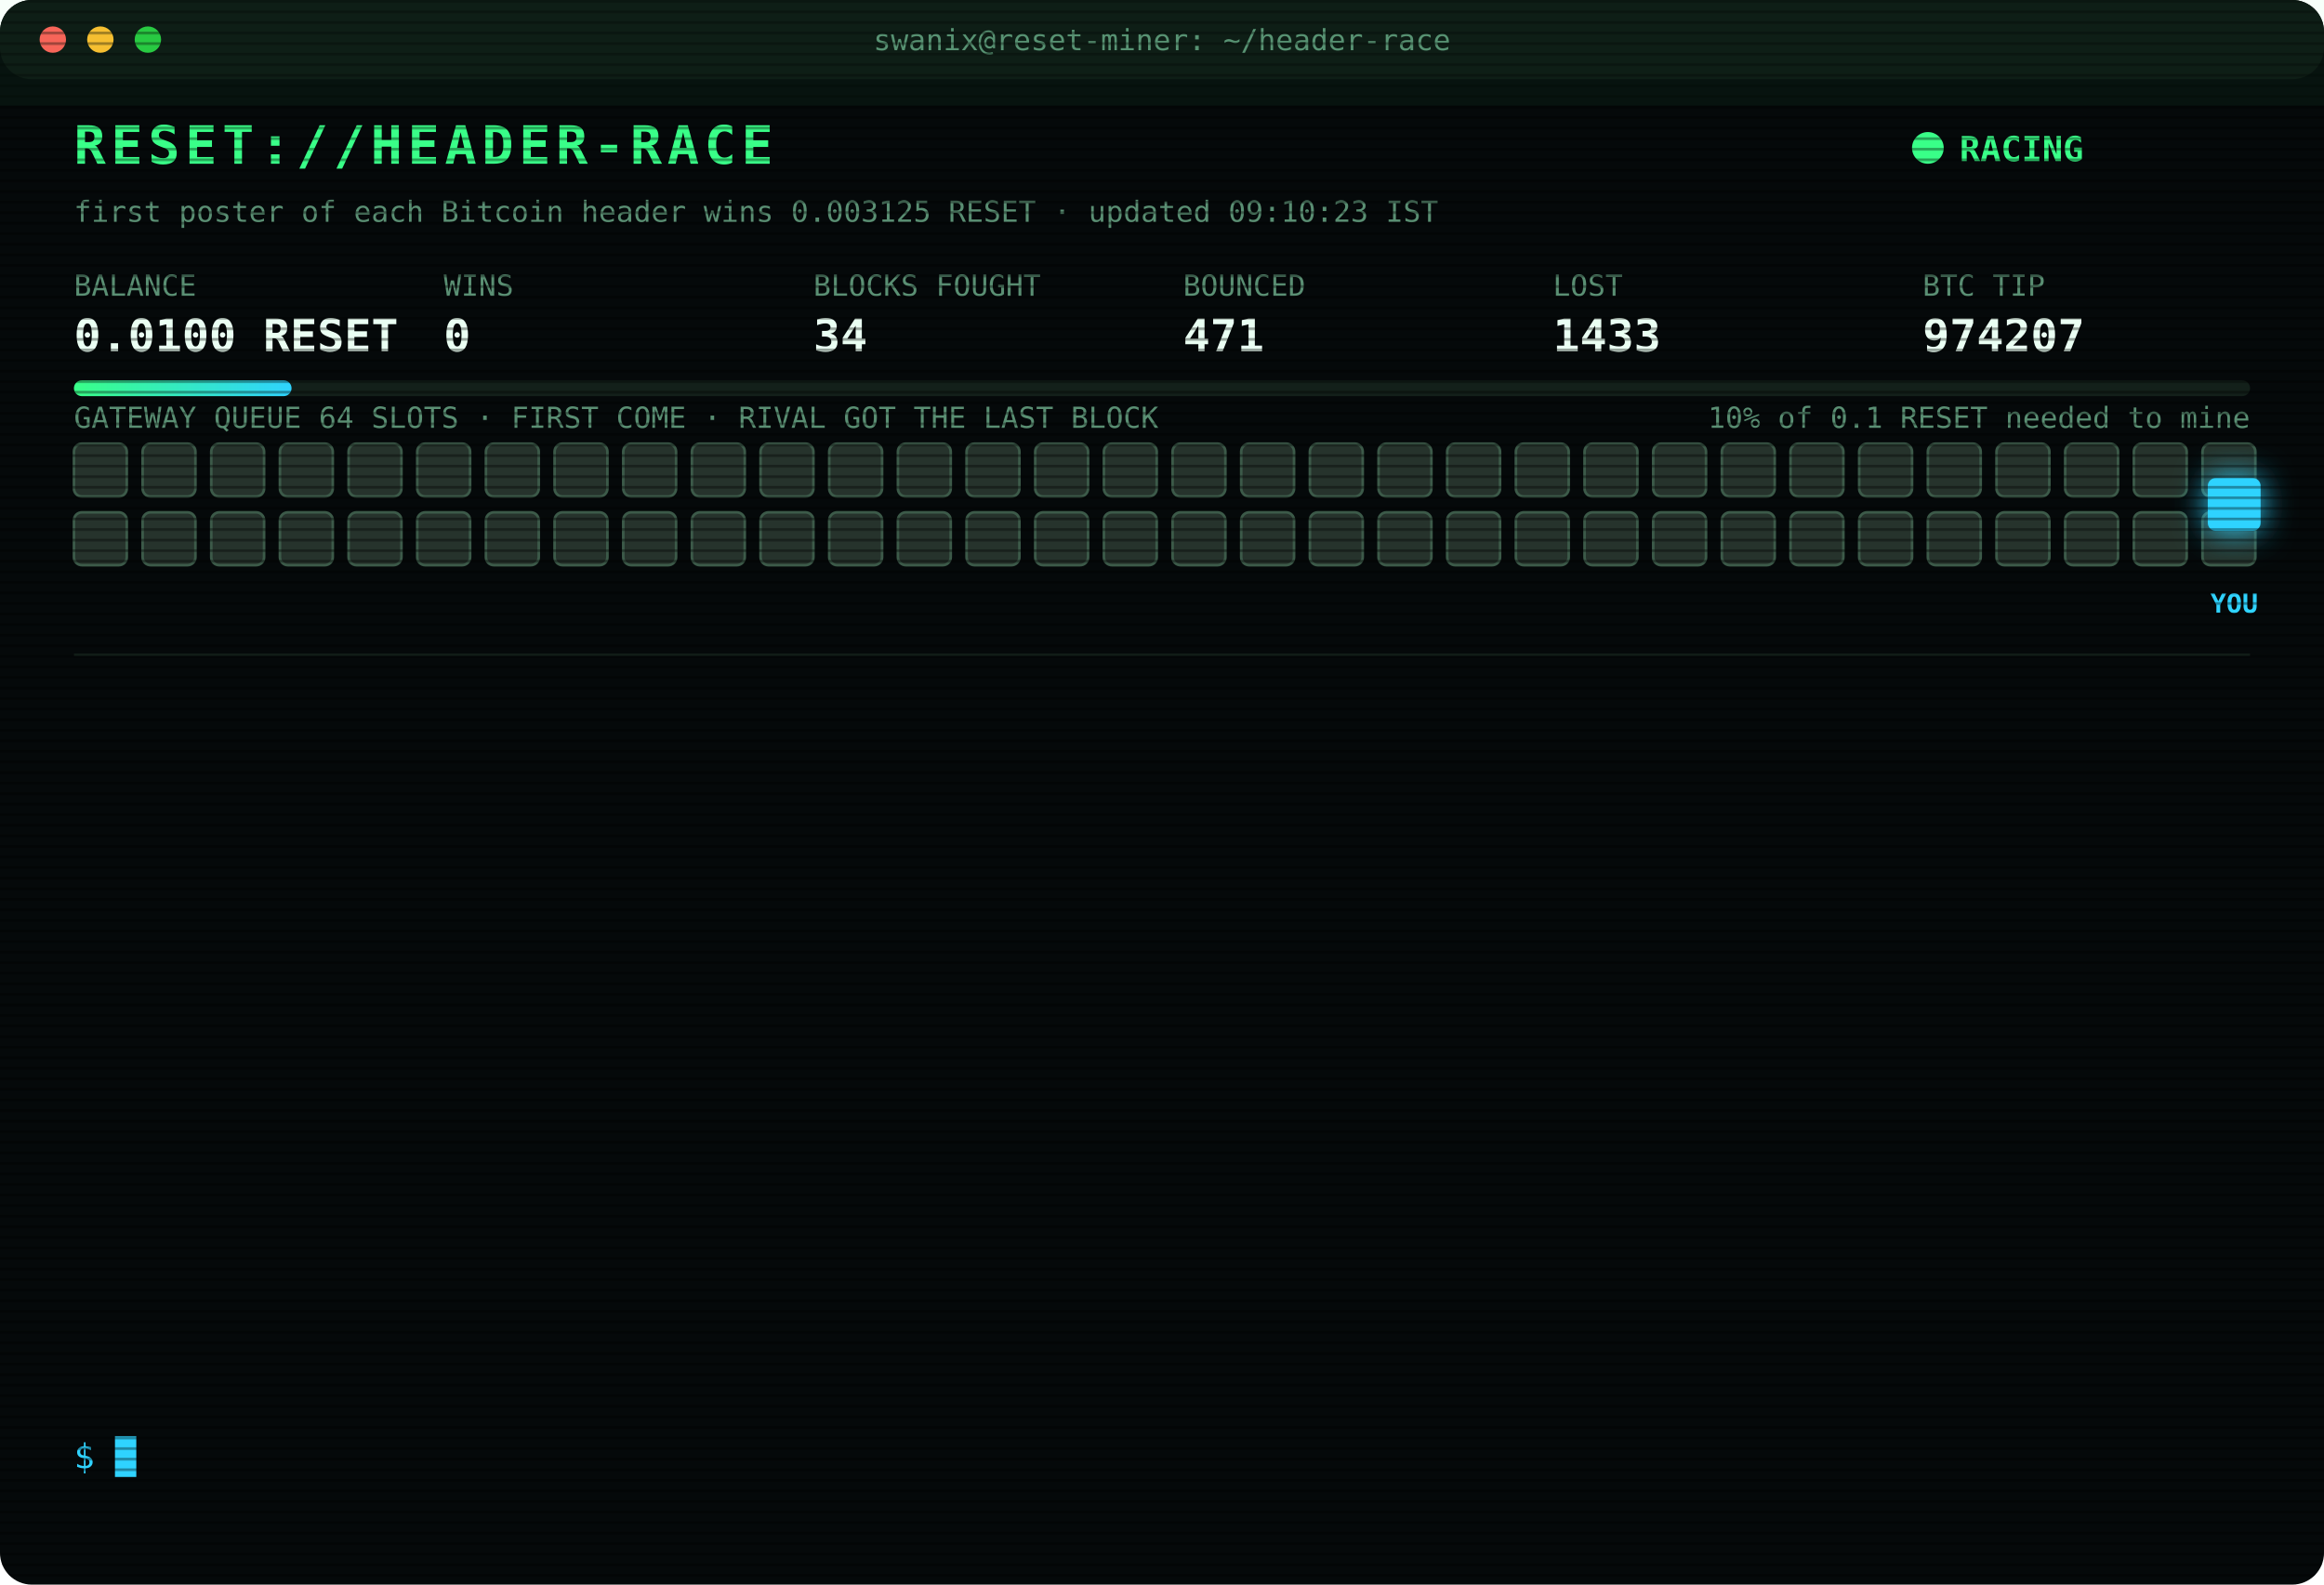
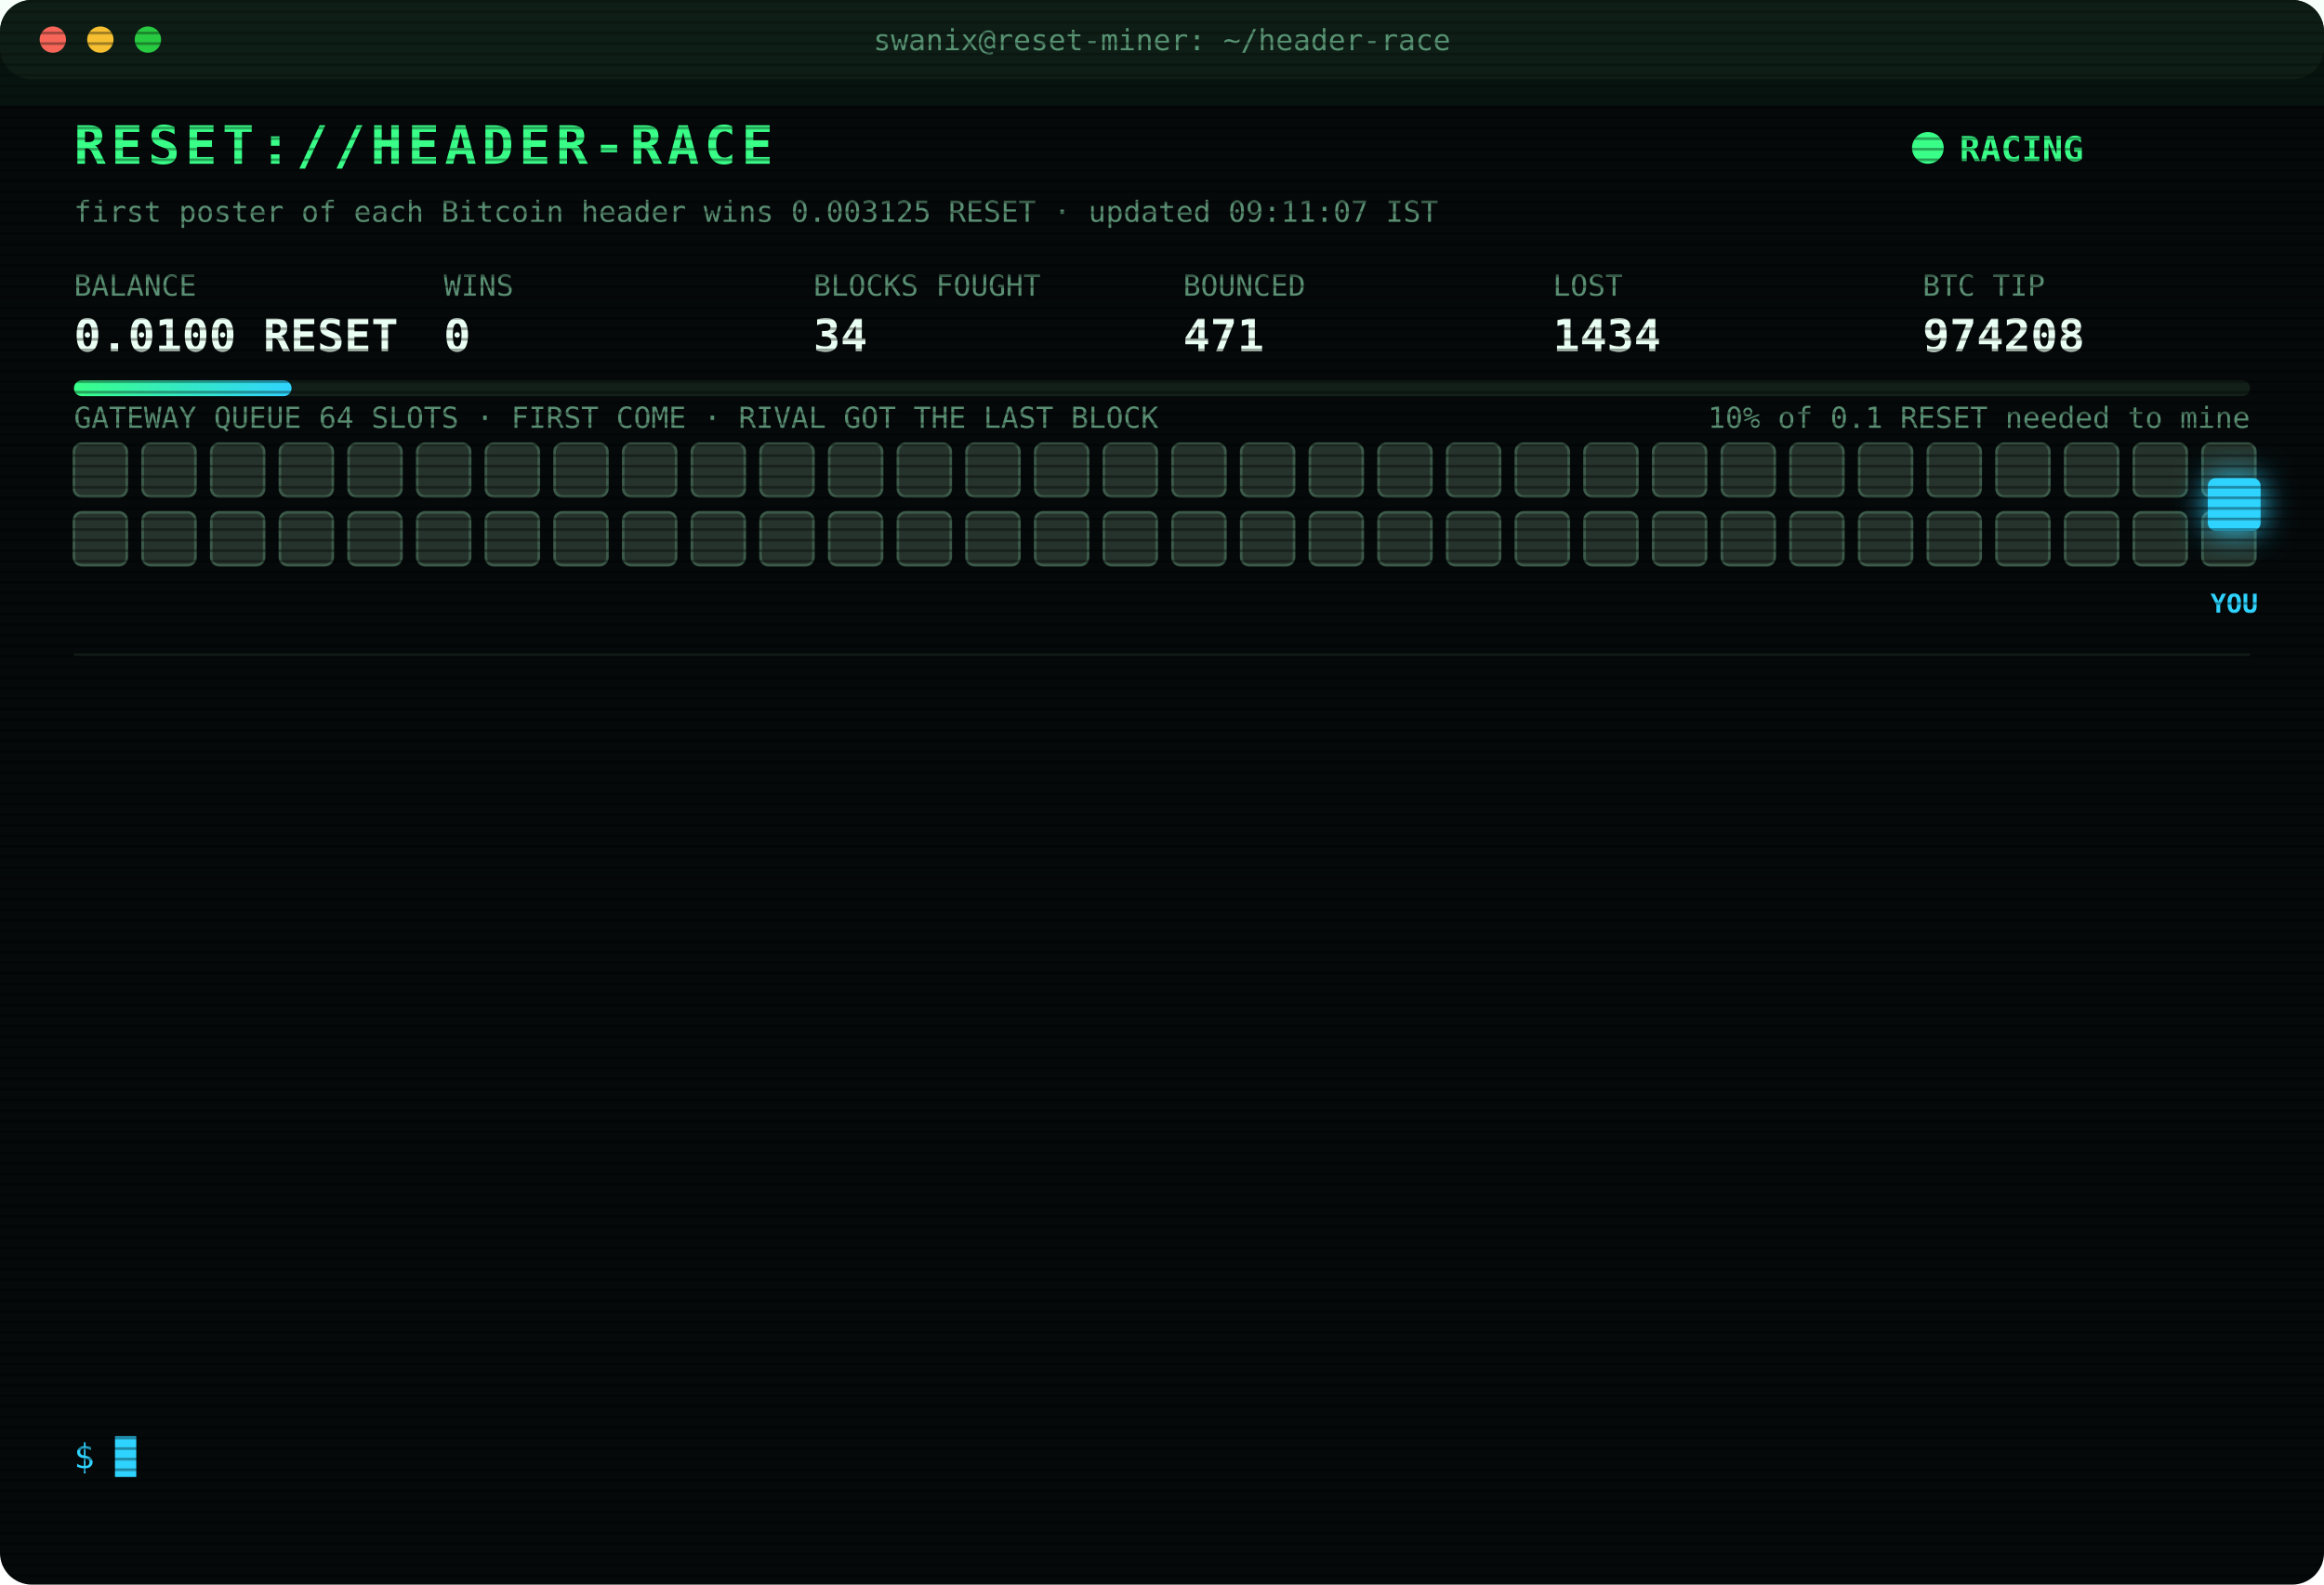
<svg xmlns="http://www.w3.org/2000/svg" width="880" height="600" viewBox="0 0 880 600" font-family="ui-monospace,SFMono-Regular,Menlo,Consolas,monospace">
  <style>
text{font-size:13px;fill:#7CFFB2}
.title{font-size:20px;font-weight:700;fill:#39FF88;letter-spacing:2px;animation:glitch 3s infinite steps(1)}
.sub{fill:#2fd3ff}.k{fill:#5a8f73;font-size:11px}.v{font-size:17px;font-weight:700;fill:#eafff3}
.ts{fill:#3f6b56}.boot{fill:#2fd3ff}.dim{fill:#5a8f73}.bad{fill:#ff4d6d}.warn{fill:#ffd23f}.mag{fill:#ff5cf0}.win{fill:#39FF88;font-weight:700}
.tag{font-size:10px;fill:#2fd3ff;font-weight:700}
.rival{fill:#26332c;stroke:#3c5a49;animation:jam 1.2s infinite alternate}
.idle{fill:#141c18;stroke:#22302a;animation:breathe 4s infinite}
.me{fill:#2fd3ff;filter:drop-shadow(0 0 6px #2fd3ff)}
.hover{animation:nudge 1.1s infinite ease-in-out}.bounce{animation:kick 1.4s infinite}
.ln{opacity:0;animation:in .4s forwards}
.cur{animation:blink 1s infinite steps(1)}
.scan{animation:scan 6s infinite linear}
.led{animation:blink 1.4s infinite}
@keyframes in{from{opacity:0;transform:translateX(-6px)}to{opacity:1;transform:none}}
@keyframes blink{50%{opacity:0}}
@keyframes jam{to{fill:#33463b}}
@keyframes breathe{50%{opacity:.4}}
@keyframes nudge{50%{transform:translateX(-10px)}}
@keyframes kick{0%,100%{transform:none}30%{transform:translateX(-14px)}55%{transform:translateX(10px) translateY(-6px)}}
@keyframes glitch{0%,92%{transform:none}93%{transform:translateX(2px);fill:#ff4d6d}95%{transform:translateX(-2px);fill:#2fd3ff}97%{transform:none}}
@keyframes scan{from{transform:translateY(-40px)}to{transform:translateY(600px)}}
</style>
  <defs>
    <pattern id="sl" width="4" height="4" patternUnits="userSpaceOnUse">
      <rect width="4" height="1" fill="#000" opacity=".35" />
    </pattern>
    <linearGradient id="bar">
      <stop offset="0" stop-color="#39FF88" />
      <stop offset="1" stop-color="#2fd3ff" />
    </linearGradient>
  </defs>
  <rect width="880" height="600" rx="12" fill="#05090a" />
  <rect width="880" height="30" rx="12" fill="#0d1512" />
  <circle cx="20" cy="15" r="5" fill="#ff5f57" />
  <circle cx="38" cy="15" r="5" fill="#febc2e" />
  <circle cx="56" cy="15" r="5" fill="#28c840" />
  <text x="440" y="19" text-anchor="middle" class="k">swanix@reset-miner: ~/header-race</text>
  <text x="28" y="62" class="title">RESET://HEADER-RACE</text>
  <circle class="led" cx="730" cy="56" r="6" fill="#39FF88" />
  <text x="742" y="61" class="win">RACING</text>
-   <text x="28" y="84" class="k">first poster of each Bitcoin header wins 0.003125 RESET · updated 09:10:23 IST</text>
+   <text x="28" y="84" class="k">first poster of each Bitcoin header wins 0.003125 RESET · updated 09:11:07 IST</text>
  <text x="28" y="112" class="k">BALANCE</text>
  <text x="28" y="133" class="v">0.0100 RESET</text>
  <text x="168" y="112" class="k">WINS</text>
  <text x="168" y="133" class="v">0</text>
  <text x="308" y="112" class="k">BLOCKS FOUGHT</text>
  <text x="308" y="133" class="v">34</text>
  <text x="448" y="112" class="k">BOUNCED</text>
  <text x="448" y="133" class="v">471</text>
  <text x="588" y="112" class="k">LOST</text>
-   <text x="588" y="133" class="v">1433</text>
+   <text x="588" y="133" class="v">1434</text>
  <text x="728" y="112" class="k">BTC TIP</text>
-   <text x="728" y="133" class="v">974207</text>
+   <text x="728" y="133" class="v">974208</text>
  <rect x="28" y="144" width="824" height="6" rx="3" fill="#13201a" />
  <rect x="28" y="144" width="82.4" height="6" rx="3" fill="url(#bar)" />
  <text x="852" y="162" text-anchor="end" class="k">10% of 0.1 RESET needed to mine</text>
  <text x="28" y="162" class="k">GATEWAY QUEUE 64 SLOTS · FIRST COME · RIVAL GOT THE LAST BLOCK</text>
  <rect class="rival" x="28" y="168" width="20" height="20" rx="3" style="animation-delay:0.00s" />
  <rect class="rival" x="54" y="168" width="20" height="20" rx="3" style="animation-delay:0.05s" />
  <rect class="rival" x="80" y="168" width="20" height="20" rx="3" style="animation-delay:0.10s" />
  <rect class="rival" x="106" y="168" width="20" height="20" rx="3" style="animation-delay:0.15s" />
  <rect class="rival" x="132" y="168" width="20" height="20" rx="3" style="animation-delay:0.20s" />
  <rect class="rival" x="158" y="168" width="20" height="20" rx="3" style="animation-delay:0.25s" />
  <rect class="rival" x="184" y="168" width="20" height="20" rx="3" style="animation-delay:0.30s" />
  <rect class="rival" x="210" y="168" width="20" height="20" rx="3" style="animation-delay:0.35s" />
  <rect class="rival" x="236" y="168" width="20" height="20" rx="3" style="animation-delay:0.40s" />
  <rect class="rival" x="262" y="168" width="20" height="20" rx="3" style="animation-delay:0.45s" />
  <rect class="rival" x="288" y="168" width="20" height="20" rx="3" style="animation-delay:0.50s" />
  <rect class="rival" x="314" y="168" width="20" height="20" rx="3" style="animation-delay:0.55s" />
  <rect class="rival" x="340" y="168" width="20" height="20" rx="3" style="animation-delay:0.60s" />
  <rect class="rival" x="366" y="168" width="20" height="20" rx="3" style="animation-delay:0.65s" />
  <rect class="rival" x="392" y="168" width="20" height="20" rx="3" style="animation-delay:0.70s" />
  <rect class="rival" x="418" y="168" width="20" height="20" rx="3" style="animation-delay:0.75s" />
  <rect class="rival" x="444" y="168" width="20" height="20" rx="3" style="animation-delay:0.80s" />
  <rect class="rival" x="470" y="168" width="20" height="20" rx="3" style="animation-delay:0.85s" />
  <rect class="rival" x="496" y="168" width="20" height="20" rx="3" style="animation-delay:0.90s" />
  <rect class="rival" x="522" y="168" width="20" height="20" rx="3" style="animation-delay:0.95s" />
  <rect class="rival" x="548" y="168" width="20" height="20" rx="3" style="animation-delay:1.00s" />
  <rect class="rival" x="574" y="168" width="20" height="20" rx="3" style="animation-delay:1.05s" />
  <rect class="rival" x="600" y="168" width="20" height="20" rx="3" style="animation-delay:1.10s" />
  <rect class="rival" x="626" y="168" width="20" height="20" rx="3" style="animation-delay:1.15s" />
  <rect class="rival" x="652" y="168" width="20" height="20" rx="3" style="animation-delay:1.20s" />
  <rect class="rival" x="678" y="168" width="20" height="20" rx="3" style="animation-delay:1.25s" />
  <rect class="rival" x="704" y="168" width="20" height="20" rx="3" style="animation-delay:1.30s" />
  <rect class="rival" x="730" y="168" width="20" height="20" rx="3" style="animation-delay:1.35s" />
  <rect class="rival" x="756" y="168" width="20" height="20" rx="3" style="animation-delay:1.40s" />
  <rect class="rival" x="782" y="168" width="20" height="20" rx="3" style="animation-delay:1.45s" />
  <rect class="rival" x="808" y="168" width="20" height="20" rx="3" style="animation-delay:1.50s" />
  <rect class="rival" x="834" y="168" width="20" height="20" rx="3" style="animation-delay:1.55s" />
  <rect class="rival" x="28" y="194" width="20" height="20" rx="3" style="animation-delay:1.60s" />
  <rect class="rival" x="54" y="194" width="20" height="20" rx="3" style="animation-delay:1.65s" />
  <rect class="rival" x="80" y="194" width="20" height="20" rx="3" style="animation-delay:1.70s" />
  <rect class="rival" x="106" y="194" width="20" height="20" rx="3" style="animation-delay:1.75s" />
  <rect class="rival" x="132" y="194" width="20" height="20" rx="3" style="animation-delay:1.80s" />
  <rect class="rival" x="158" y="194" width="20" height="20" rx="3" style="animation-delay:1.85s" />
  <rect class="rival" x="184" y="194" width="20" height="20" rx="3" style="animation-delay:1.90s" />
  <rect class="rival" x="210" y="194" width="20" height="20" rx="3" style="animation-delay:1.95s" />
  <rect class="rival" x="236" y="194" width="20" height="20" rx="3" style="animation-delay:2.00s" />
  <rect class="rival" x="262" y="194" width="20" height="20" rx="3" style="animation-delay:2.05s" />
  <rect class="rival" x="288" y="194" width="20" height="20" rx="3" style="animation-delay:2.10s" />
  <rect class="rival" x="314" y="194" width="20" height="20" rx="3" style="animation-delay:2.15s" />
  <rect class="rival" x="340" y="194" width="20" height="20" rx="3" style="animation-delay:2.20s" />
  <rect class="rival" x="366" y="194" width="20" height="20" rx="3" style="animation-delay:2.25s" />
  <rect class="rival" x="392" y="194" width="20" height="20" rx="3" style="animation-delay:2.30s" />
  <rect class="rival" x="418" y="194" width="20" height="20" rx="3" style="animation-delay:2.35s" />
  <rect class="rival" x="444" y="194" width="20" height="20" rx="3" style="animation-delay:2.40s" />
  <rect class="rival" x="470" y="194" width="20" height="20" rx="3" style="animation-delay:2.45s" />
  <rect class="rival" x="496" y="194" width="20" height="20" rx="3" style="animation-delay:2.50s" />
  <rect class="rival" x="522" y="194" width="20" height="20" rx="3" style="animation-delay:2.55s" />
  <rect class="rival" x="548" y="194" width="20" height="20" rx="3" style="animation-delay:2.60s" />
  <rect class="rival" x="574" y="194" width="20" height="20" rx="3" style="animation-delay:2.65s" />
  <rect class="rival" x="600" y="194" width="20" height="20" rx="3" style="animation-delay:2.70s" />
  <rect class="rival" x="626" y="194" width="20" height="20" rx="3" style="animation-delay:2.75s" />
  <rect class="rival" x="652" y="194" width="20" height="20" rx="3" style="animation-delay:2.80s" />
  <rect class="rival" x="678" y="194" width="20" height="20" rx="3" style="animation-delay:2.85s" />
  <rect class="rival" x="704" y="194" width="20" height="20" rx="3" style="animation-delay:2.90s" />
  <rect class="rival" x="730" y="194" width="20" height="20" rx="3" style="animation-delay:2.95s" />
  <rect class="rival" x="756" y="194" width="20" height="20" rx="3" style="animation-delay:3.00s" />
  <rect class="rival" x="782" y="194" width="20" height="20" rx="3" style="animation-delay:3.05s" />
  <rect class="rival" x="808" y="194" width="20" height="20" rx="3" style="animation-delay:3.10s" />
  <rect class="rival" x="834" y="194" width="20" height="20" rx="3" style="animation-delay:3.15s" />
  <g class="hover">
    <rect class="me" x="836" y="181" width="20" height="20" rx="3" />
    <text class="tag" x="846" y="232" text-anchor="middle">YOU</text>
  </g>
  <line x1="28" x2="852" y1="248" y2="248" stroke="#13201a" />
  <g class="ln" style="animation-delay:0.40s">
-     <text x="28" y="270" class="ts">06:32:42</text>
-     <text x="104" y="270" class="bad">[LOST] #974196 taken by a rival miner</text>
+     <text x="28" y="270" class="ts">07:03:05</text>
+     <text x="104" y="270" class="bad">[LOST] #974197 taken by a rival miner</text>
  </g>
  <g class="ln" style="animation-delay:0.65s">
-     <text x="28" y="292" class="ts">07:03:05</text>
-     <text x="104" y="292" class="bad">[LOST] #974197 taken by a rival miner</text>
+     <text x="28" y="292" class="ts">07:45:35</text>
+     <text x="104" y="292" class="bad">[LOST] #974198 taken by a rival miner</text>
  </g>
  <g class="ln" style="animation-delay:0.90s">
-     <text x="28" y="314" class="ts">07:45:35</text>
-     <text x="104" y="314" class="bad">[LOST] #974198 taken by a rival miner</text>
+     <text x="28" y="314" class="ts">07:47:46</text>
+     <text x="104" y="314" class="bad">[LOST] #974199 taken by a rival miner</text>
  </g>
  <g class="ln" style="animation-delay:1.15s">
-     <text x="28" y="336" class="ts">07:47:46</text>
-     <text x="104" y="336" class="bad">[LOST] #974199 taken by a rival miner</text>
+     <text x="28" y="336" class="ts">08:01:18</text>
+     <text x="104" y="336" class="bad">[LOST] #974200 taken by a rival miner</text>
  </g>
  <g class="ln" style="animation-delay:1.40s">
-     <text x="28" y="358" class="ts">08:01:18</text>
-     <text x="104" y="358" class="bad">[LOST] #974200 taken by a rival miner</text>
+     <text x="28" y="358" class="ts">08:05:11</text>
+     <text x="104" y="358" class="bad">[LOST] #974201 taken by a rival miner</text>
  </g>
  <g class="ln" style="animation-delay:1.65s">
-     <text x="28" y="380" class="ts">08:05:11</text>
-     <text x="104" y="380" class="bad">[LOST] #974201 taken by a rival miner</text>
+     <text x="28" y="380" class="ts">08:16:54</text>
+     <text x="104" y="380" class="bad">[LOST] #974202 taken by a rival miner</text>
  </g>
  <g class="ln" style="animation-delay:1.90s">
-     <text x="28" y="402" class="ts">08:16:54</text>
-     <text x="104" y="402" class="bad">[LOST] #974202 taken by a rival miner</text>
+     <text x="28" y="402" class="ts">08:28:31</text>
+     <text x="104" y="402" class="bad">[LOST] #974203 taken by a rival miner</text>
  </g>
  <g class="ln" style="animation-delay:2.15s">
-     <text x="28" y="424" class="ts">08:28:31</text>
-     <text x="104" y="424" class="bad">[LOST] #974203 taken by a rival miner</text>
+     <text x="28" y="424" class="ts">08:34:35</text>
+     <text x="104" y="424" class="bad">[LOST] #974204 taken by a rival miner</text>
  </g>
  <g class="ln" style="animation-delay:2.40s">
-     <text x="28" y="446" class="ts">08:34:35</text>
-     <text x="104" y="446" class="bad">[LOST] #974204 taken by a rival miner</text>
+     <text x="28" y="446" class="ts">08:48:27</text>
+     <text x="104" y="446" class="bad">[LOST] #974205 taken by a rival miner</text>
  </g>
  <g class="ln" style="animation-delay:2.65s">
-     <text x="28" y="468" class="ts">08:48:27</text>
-     <text x="104" y="468" class="bad">[LOST] #974205 taken by a rival miner</text>
+     <text x="28" y="468" class="ts">08:55:29</text>
+     <text x="104" y="468" class="dim">[STINT END] calls 755 · wins 0</text>
  </g>
  <g class="ln" style="animation-delay:2.90s">
-     <text x="28" y="490" class="ts">08:55:29</text>
-     <text x="104" y="490" class="dim">[STINT END] calls 755 · wins 0</text>
+     <text x="28" y="490" class="ts">09:00:28</text>
+     <text x="104" y="490" class="boot">[BOOT] racer v3 online · 3 feeds · stint 340m</text>
  </g>
  <g class="ln" style="animation-delay:3.15s">
-     <text x="28" y="512" class="ts">09:00:28</text>
-     <text x="104" y="512" class="boot">[BOOT] racer v3 online · 3 feeds · stint 340m</text>
+     <text x="28" y="512" class="ts">09:10:23</text>
+     <text x="104" y="512" class="bad">[LOST] #974207 taken by a rival miner</text>
  </g>
  <g class="ln" style="animation-delay:3.40s">
-     <text x="28" y="534" class="ts">09:10:23</text>
-     <text x="104" y="534" class="bad">[LOST] #974207 taken by a rival miner</text>
+     <text x="28" y="534" class="ts">09:11:07</text>
+     <text x="104" y="534" class="bad">[LOST] #974208 taken by a rival miner</text>
  </g>
  <text x="28" y="556" class="sub">$ <tspan class="cur">█</tspan>
  </text>
  <rect width="880" height="600" rx="12" fill="url(#sl)" pointer-events="none" />
  <rect class="scan" width="880" height="40" fill="#39FF88" opacity=".04" />
</svg>
